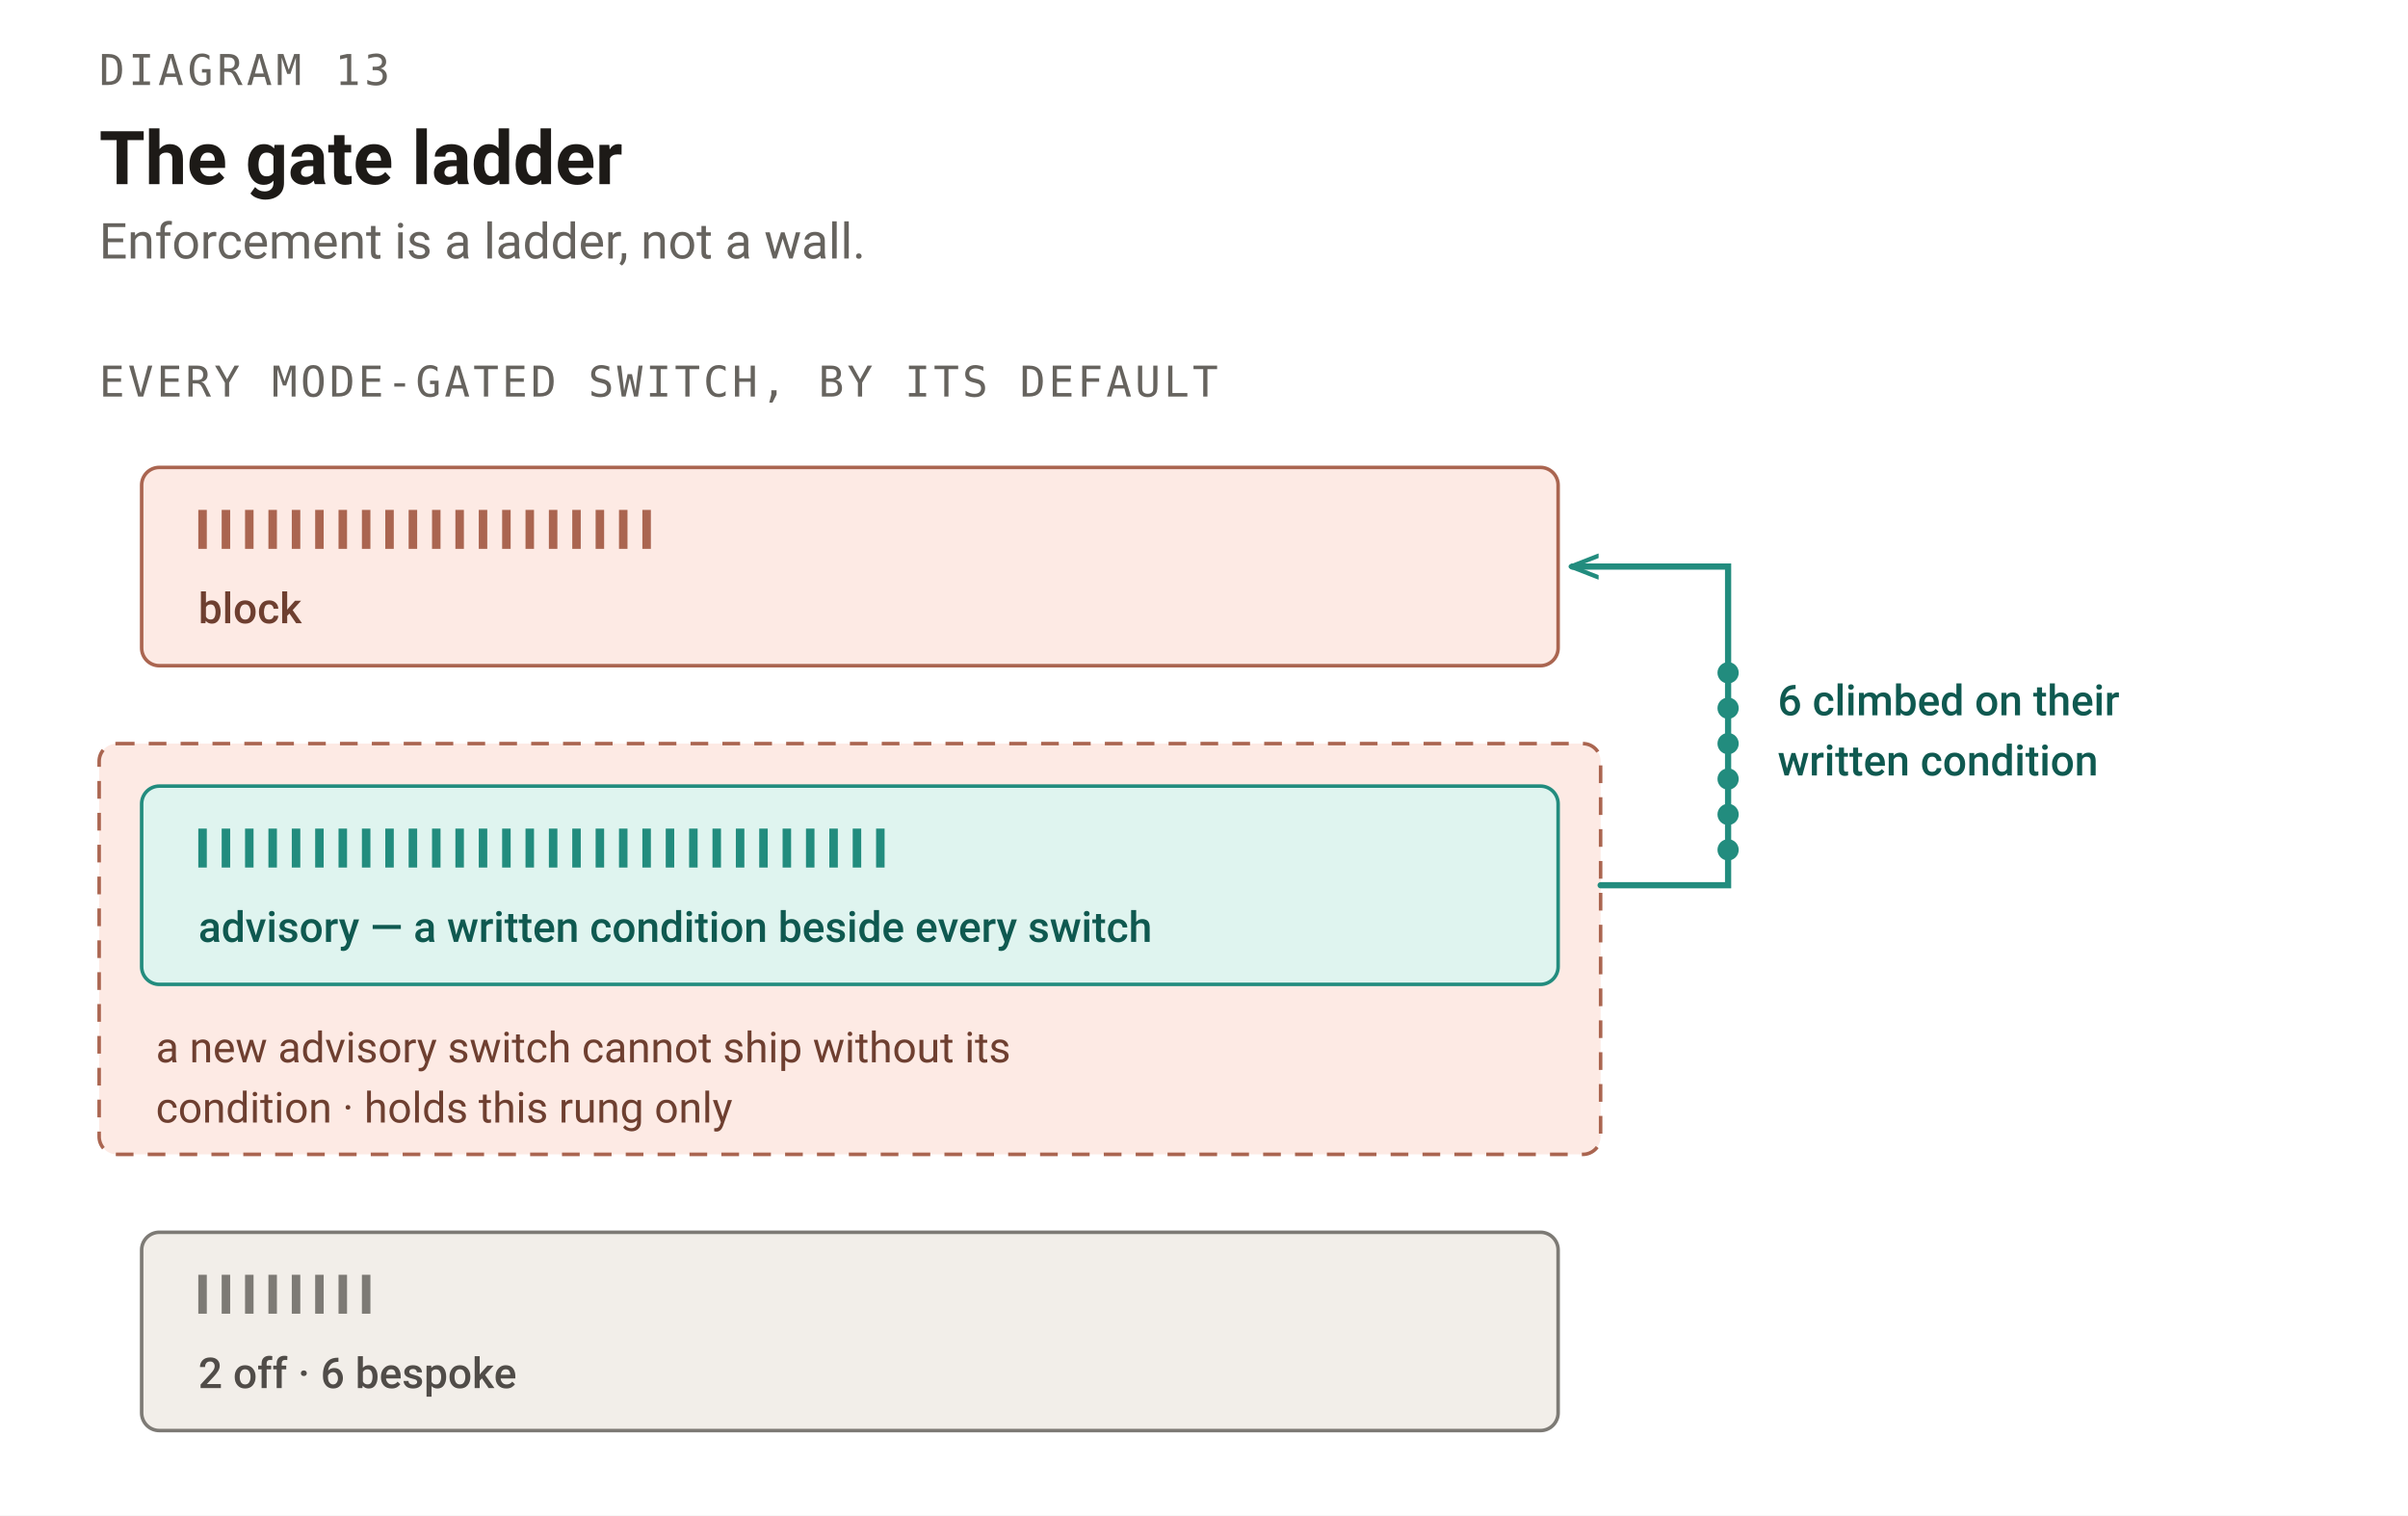
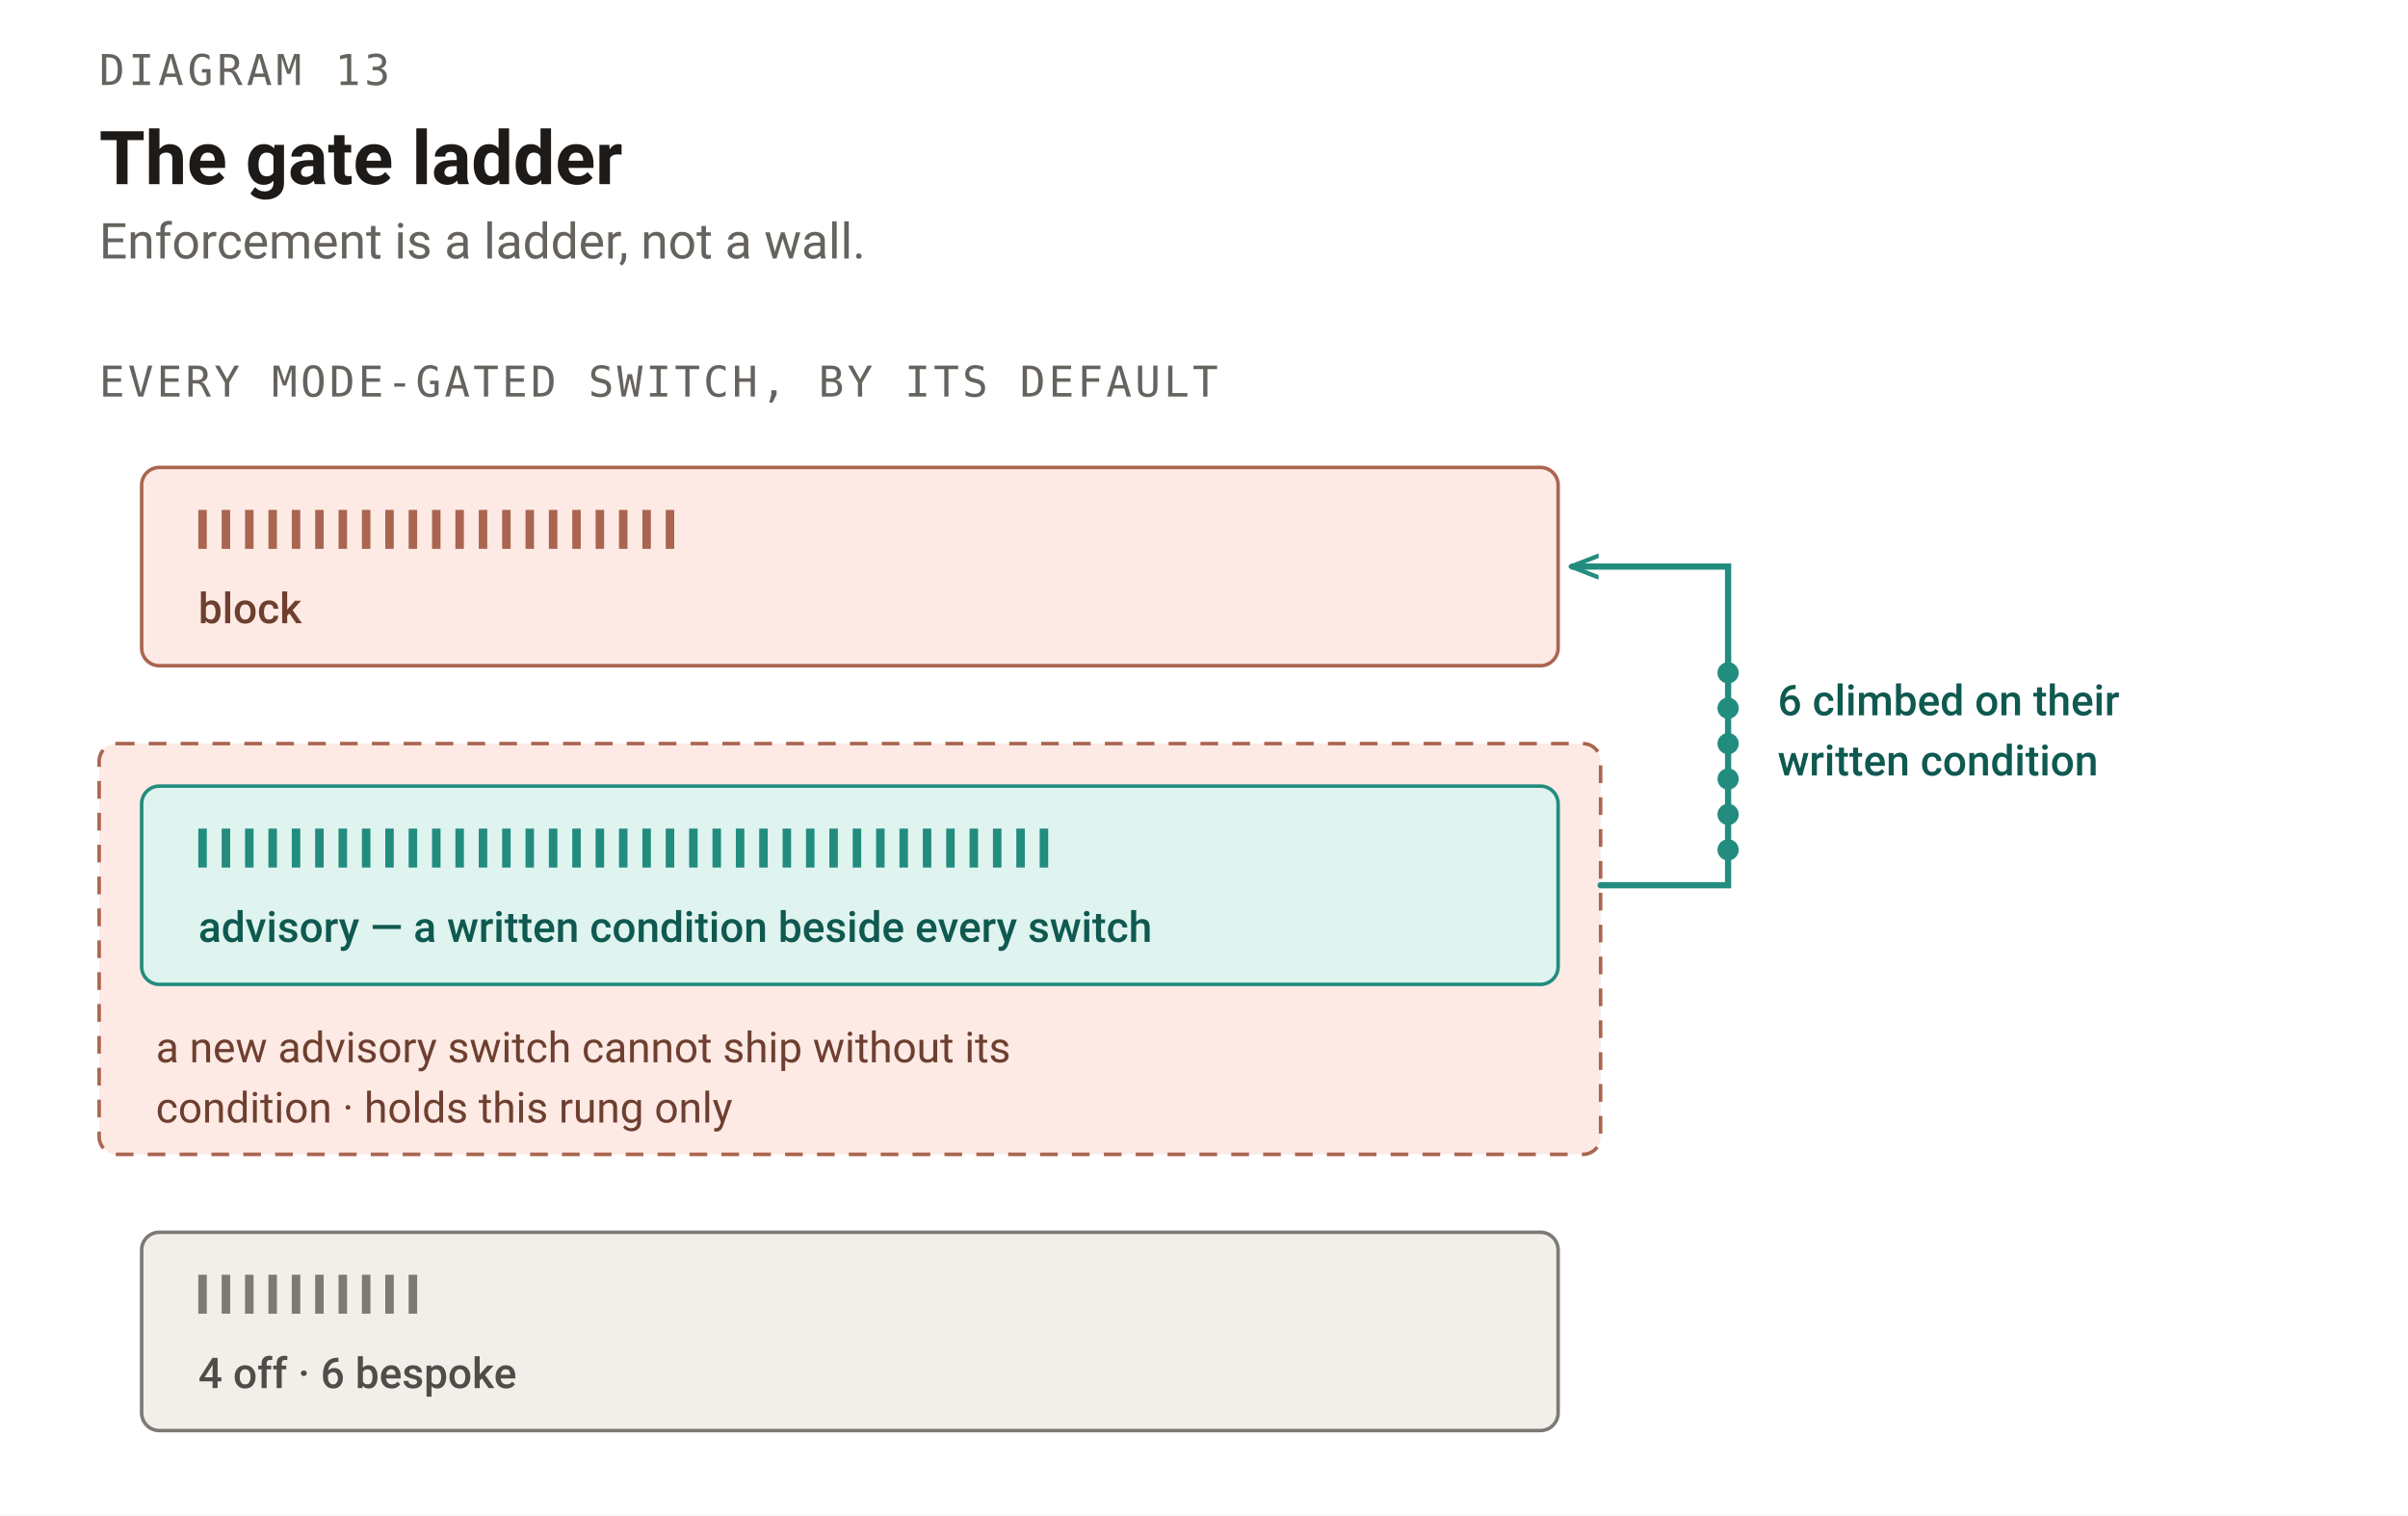
<svg xmlns="http://www.w3.org/2000/svg" viewBox="0 0 680 428" width="100%" role="img" aria-label="The gate ladder. Enforcement is a ladder, not a wall.">
  <style>text{font-family:system-ui,-apple-system,'Segoe UI',Roboto,'Helvetica Neue',sans-serif}text.mono{font-family:ui-monospace,'SFMono-Regular','Cascadia Mono','Segoe UI Mono','DejaVu Sans Mono','Liberation Mono',monospace}.num{font-variant-numeric:tabular-nums}@media (prefers-color-scheme:dark){.teal-f{fill:#122925;stroke:#61c2b2}.teal-o{stroke:#61c2b2}.teal-t{fill:#bee8e0}.teal-m{fill:#61c2b2}.teal-h{stroke:#32a091}.purple-f{fill:#242232;stroke:#ada4e6}.purple-o{stroke:#ada4e6}.purple-t{fill:#dddafb}.purple-m{fill:#ada4e6}.purple-h{stroke:#8b81c5}.coral-f{fill:#311f19;stroke:#e39982}.coral-o{stroke:#e39982}.coral-t{fill:#fad5c9}.coral-m{fill:#e39982}.coral-h{stroke:#c0765f}.gray-f{fill:#262421;stroke:#b1ada8}.gray-o{stroke:#b1ada8}.gray-t{fill:#e1ddd8}.gray-m{fill:#b1ada8}.gray-h{stroke:#8f8b87}.surface{fill:#0d0b08}.ink{fill:#ebe7e2}.mute{fill:#dbd7d2}.rule{stroke:#5b5753}}[data-theme=dark] .teal-f{fill:#122925;stroke:#61c2b2}[data-theme=dark] .teal-o{stroke:#61c2b2}[data-theme=dark] .teal-t{fill:#bee8e0}[data-theme=dark] .teal-m{fill:#61c2b2}[data-theme=dark] .teal-h{stroke:#32a091}[data-theme=dark] .purple-f{fill:#242232;stroke:#ada4e6}[data-theme=dark] .purple-o{stroke:#ada4e6}[data-theme=dark] .purple-t{fill:#dddafb}[data-theme=dark] .purple-m{fill:#ada4e6}[data-theme=dark] .purple-h{stroke:#8b81c5}[data-theme=dark] .coral-f{fill:#311f19;stroke:#e39982}[data-theme=dark] .coral-o{stroke:#e39982}[data-theme=dark] .coral-t{fill:#fad5c9}[data-theme=dark] .coral-m{fill:#e39982}[data-theme=dark] .coral-h{stroke:#c0765f}[data-theme=dark] .gray-f{fill:#262421;stroke:#b1ada8}[data-theme=dark] .gray-o{stroke:#b1ada8}[data-theme=dark] .gray-t{fill:#e1ddd8}[data-theme=dark] .gray-m{fill:#b1ada8}[data-theme=dark] .gray-h{stroke:#8f8b87}[data-theme=dark] .surface{fill:#0d0b08}[data-theme=dark] .ink{fill:#ebe7e2}[data-theme=dark] .mute{fill:#dbd7d2}[data-theme=dark] .rule{stroke:#5b5753}[data-theme=light] .teal-f{fill:#dff4ef;stroke:#228c7e}[data-theme=light] .teal-o{stroke:#228c7e}[data-theme=light] .teal-t{fill:#0f5950}[data-theme=light] .teal-m{fill:#228c7e}[data-theme=light] .teal-h{stroke:#32a091}[data-theme=light] .purple-f{fill:#eeecfd;stroke:#7a70af}[data-theme=light] .purple-o{stroke:#7a70af}[data-theme=light] .purple-t{fill:#4d4671}[data-theme=light] .purple-m{fill:#7a70af}[data-theme=light] .purple-h{stroke:#8b81c5}[data-theme=light] .coral-f{fill:#fdeae4;stroke:#aa6550}[data-theme=light] .coral-o{stroke:#aa6550}[data-theme=light] .coral-t{fill:#6e3f30}[data-theme=light] .coral-m{fill:#aa6550}[data-theme=light] .coral-h{stroke:#c0765f}[data-theme=light] .gray-f{fill:#f2eee9;stroke:#7d7a75}[data-theme=light] .gray-o{stroke:#7d7a75}[data-theme=light] .gray-t{fill:#504c48}[data-theme=light] .gray-m{fill:#7d7a75}[data-theme=light] .gray-h{stroke:#8f8b87}[data-theme=light] .surface{fill:#ffffff}[data-theme=light] .ink{fill:#1d1a17}[data-theme=light] .mute{fill:#66635e}[data-theme=light] .rule{stroke:#c1bdb8}</style>
  <defs>
    <marker id="ar-teal" viewBox="0 0 10 10" refX="8.5" refY="5" markerWidth="5" markerHeight="5" orient="auto-start-reverse">
      <path d="M0,1.5 L9,5 L0,8.5" fill="none" stroke="#228c7e" stroke-width="1.4" stroke-linecap="round" stroke-linejoin="round" class="teal-o" />
    </marker>
    <marker id="ar-purple" viewBox="0 0 10 10" refX="8.5" refY="5" markerWidth="5" markerHeight="5" orient="auto-start-reverse">
      <path d="M0,1.5 L9,5 L0,8.5" fill="none" stroke="#7a70af" stroke-width="1.4" stroke-linecap="round" stroke-linejoin="round" class="purple-o" />
    </marker>
    <marker id="ar-coral" viewBox="0 0 10 10" refX="8.5" refY="5" markerWidth="5" markerHeight="5" orient="auto-start-reverse">
      <path d="M0,1.5 L9,5 L0,8.5" fill="none" stroke="#aa6550" stroke-width="1.4" stroke-linecap="round" stroke-linejoin="round" class="coral-o" />
    </marker>
    <marker id="ar-gray" viewBox="0 0 10 10" refX="8.5" refY="5" markerWidth="5" markerHeight="5" orient="auto-start-reverse">
      <path d="M0,1.5 L9,5 L0,8.5" fill="none" stroke="#7d7a75" stroke-width="1.4" stroke-linecap="round" stroke-linejoin="round" class="gray-o" />
    </marker>
  </defs>
  <rect x="0" y="0" width="680" height="428" fill="#ffffff" class="surface" />
  <text x="28" y="24" font-size="12" fill="#66635e" letter-spacing="1.1" class="mute mono">DIAGRAM 13</text>
  <text x="28" y="52" font-size="21" fill="#1d1a17" font-weight="600" class="ink">The gate ladder</text>
  <text x="28" y="73" font-size="14" fill="#66635e" class="mute">Enforcement is a ladder, not a wall.</text>
  <text x="28" y="112" font-size="12" fill="#66635e" font-weight="500" letter-spacing="0.9" class="mute mono">EVERY MODE-GATED SWITCH, BY ITS DEFAULT</text>
  <rect x="40" y="132" width="400" height="56" rx="5" fill="#fdeae4" stroke="#aa6550" stroke-width="1.0" class="coral-f" />
  <rect x="56.0" y="144" width="2.4" height="11" rx="0" fill="#aa6550" class="coral-m" />
  <rect x="62.6" y="144" width="2.4" height="11" rx="0" fill="#aa6550" class="coral-m" />
  <rect x="69.2" y="144" width="2.4" height="11" rx="0" fill="#aa6550" class="coral-m" />
  <rect x="75.8" y="144" width="2.4" height="11" rx="0" fill="#aa6550" class="coral-m" />
  <rect x="82.4" y="144" width="2.4" height="11" rx="0" fill="#aa6550" class="coral-m" />
  <rect x="89.0" y="144" width="2.4" height="11" rx="0" fill="#aa6550" class="coral-m" />
  <rect x="95.6" y="144" width="2.4" height="11" rx="0" fill="#aa6550" class="coral-m" />
  <rect x="102.2" y="144" width="2.4" height="11" rx="0" fill="#aa6550" class="coral-m" />
  <rect x="108.8" y="144" width="2.4" height="11" rx="0" fill="#aa6550" class="coral-m" />
  <rect x="115.4" y="144" width="2.4" height="11" rx="0" fill="#aa6550" class="coral-m" />
  <rect x="122.0" y="144" width="2.4" height="11" rx="0" fill="#aa6550" class="coral-m" />
  <rect x="128.6" y="144" width="2.4" height="11" rx="0" fill="#aa6550" class="coral-m" />
  <rect x="135.2" y="144" width="2.4" height="11" rx="0" fill="#aa6550" class="coral-m" />
  <rect x="141.8" y="144" width="2.4" height="11" rx="0" fill="#aa6550" class="coral-m" />
  <rect x="148.4" y="144" width="2.4" height="11" rx="0" fill="#aa6550" class="coral-m" />
  <rect x="155.0" y="144" width="2.4" height="11" rx="0" fill="#aa6550" class="coral-m" />
  <rect x="161.6" y="144" width="2.4" height="11" rx="0" fill="#aa6550" class="coral-m" />
  <rect x="168.2" y="144" width="2.4" height="11" rx="0" fill="#aa6550" class="coral-m" />
  <rect x="174.8" y="144" width="2.4" height="11" rx="0" fill="#aa6550" class="coral-m" />
  <rect x="181.4" y="144" width="2.4" height="11" rx="0" fill="#aa6550" class="coral-m" />
+   <rect x="188.0" y="144" width="2.4" height="11" rx="0" fill="#aa6550" class="coral-m" />
  <text x="56" y="176" font-size="12" fill="#6e3f30" font-weight="500" class="coral-t">block</text>
  <rect x="28" y="210" width="424" height="116" rx="5" fill="#fdeae4" stroke="#aa6550" stroke-width="1.0" stroke-dasharray="5 4" class="coral-f" />
  <rect x="40" y="222" width="400" height="56" rx="5" fill="#dff4ef" stroke="#228c7e" stroke-width="1.0" class="teal-f" />
  <rect x="56.0" y="234" width="2.4" height="11" rx="0" fill="#228c7e" class="teal-m" />
  <rect x="62.6" y="234" width="2.4" height="11" rx="0" fill="#228c7e" class="teal-m" />
  <rect x="69.2" y="234" width="2.4" height="11" rx="0" fill="#228c7e" class="teal-m" />
  <rect x="75.8" y="234" width="2.4" height="11" rx="0" fill="#228c7e" class="teal-m" />
  <rect x="82.4" y="234" width="2.4" height="11" rx="0" fill="#228c7e" class="teal-m" />
  <rect x="89.0" y="234" width="2.4" height="11" rx="0" fill="#228c7e" class="teal-m" />
  <rect x="95.6" y="234" width="2.4" height="11" rx="0" fill="#228c7e" class="teal-m" />
  <rect x="102.2" y="234" width="2.4" height="11" rx="0" fill="#228c7e" class="teal-m" />
  <rect x="108.8" y="234" width="2.4" height="11" rx="0" fill="#228c7e" class="teal-m" />
  <rect x="115.4" y="234" width="2.4" height="11" rx="0" fill="#228c7e" class="teal-m" />
  <rect x="122.0" y="234" width="2.4" height="11" rx="0" fill="#228c7e" class="teal-m" />
  <rect x="128.6" y="234" width="2.4" height="11" rx="0" fill="#228c7e" class="teal-m" />
  <rect x="135.2" y="234" width="2.4" height="11" rx="0" fill="#228c7e" class="teal-m" />
  <rect x="141.8" y="234" width="2.4" height="11" rx="0" fill="#228c7e" class="teal-m" />
  <rect x="148.4" y="234" width="2.4" height="11" rx="0" fill="#228c7e" class="teal-m" />
  <rect x="155.0" y="234" width="2.4" height="11" rx="0" fill="#228c7e" class="teal-m" />
  <rect x="161.6" y="234" width="2.4" height="11" rx="0" fill="#228c7e" class="teal-m" />
  <rect x="168.2" y="234" width="2.4" height="11" rx="0" fill="#228c7e" class="teal-m" />
  <rect x="174.8" y="234" width="2.4" height="11" rx="0" fill="#228c7e" class="teal-m" />
  <rect x="181.4" y="234" width="2.4" height="11" rx="0" fill="#228c7e" class="teal-m" />
  <rect x="188.0" y="234" width="2.4" height="11" rx="0" fill="#228c7e" class="teal-m" />
  <rect x="194.6" y="234" width="2.4" height="11" rx="0" fill="#228c7e" class="teal-m" />
  <rect x="201.2" y="234" width="2.4" height="11" rx="0" fill="#228c7e" class="teal-m" />
  <rect x="207.8" y="234" width="2.4" height="11" rx="0" fill="#228c7e" class="teal-m" />
  <rect x="214.4" y="234" width="2.4" height="11" rx="0" fill="#228c7e" class="teal-m" />
  <rect x="221.0" y="234" width="2.4" height="11" rx="0" fill="#228c7e" class="teal-m" />
  <rect x="227.6" y="234" width="2.4" height="11" rx="0" fill="#228c7e" class="teal-m" />
  <rect x="234.2" y="234" width="2.4" height="11" rx="0" fill="#228c7e" class="teal-m" />
  <rect x="240.8" y="234" width="2.4" height="11" rx="0" fill="#228c7e" class="teal-m" />
  <rect x="247.4" y="234" width="2.4" height="11" rx="0" fill="#228c7e" class="teal-m" />
+   <rect x="254.0" y="234" width="2.4" height="11" rx="0" fill="#228c7e" class="teal-m" />
+   <rect x="260.6" y="234" width="2.4" height="11" rx="0" fill="#228c7e" class="teal-m" />
+   <rect x="267.2" y="234" width="2.4" height="11" rx="0" fill="#228c7e" class="teal-m" />
+   <rect x="273.8" y="234" width="2.4" height="11" rx="0" fill="#228c7e" class="teal-m" />
+   <rect x="280.4" y="234" width="2.4" height="11" rx="0" fill="#228c7e" class="teal-m" />
+   <rect x="287.0" y="234" width="2.4" height="11" rx="0" fill="#228c7e" class="teal-m" />
+   <rect x="293.6" y="234" width="2.4" height="11" rx="0" fill="#228c7e" class="teal-m" />
  <text x="56" y="266" font-size="12" fill="#0f5950" font-weight="500" class="teal-t">advisory — a written condition beside every switch</text>
  <text x="44" y="300" font-size="12" fill="#6e3f30" class="coral-t">a new advisory switch cannot ship without its</text>
  <text x="44" y="317" font-size="12" fill="#6e3f30" class="coral-t">condition · holds this rung only</text>
  <rect x="40" y="348" width="400" height="56" rx="5" fill="#f2eee9" stroke="#7d7a75" stroke-width="1.0" class="gray-f" />
  <rect x="56.0" y="360" width="2.4" height="11" rx="0" fill="#7d7a75" class="gray-m" />
  <rect x="62.6" y="360" width="2.4" height="11" rx="0" fill="#7d7a75" class="gray-m" />
  <rect x="69.2" y="360" width="2.4" height="11" rx="0" fill="#7d7a75" class="gray-m" />
  <rect x="75.8" y="360" width="2.4" height="11" rx="0" fill="#7d7a75" class="gray-m" />
  <rect x="82.4" y="360" width="2.4" height="11" rx="0" fill="#7d7a75" class="gray-m" />
  <rect x="89.0" y="360" width="2.4" height="11" rx="0" fill="#7d7a75" class="gray-m" />
  <rect x="95.6" y="360" width="2.4" height="11" rx="0" fill="#7d7a75" class="gray-m" />
  <rect x="102.2" y="360" width="2.4" height="11" rx="0" fill="#7d7a75" class="gray-m" />
-   <text x="56" y="392" font-size="12" fill="#504c48" font-weight="500" class="gray-t">2 off · 6 bespoke</text>
+   <rect x="108.8" y="360" width="2.4" height="11" rx="0" fill="#7d7a75" class="gray-m" />
+   <rect x="115.4" y="360" width="2.4" height="11" rx="0" fill="#7d7a75" class="gray-m" />
+   <text x="56" y="392" font-size="12" fill="#504c48" font-weight="500" class="gray-t">4 off · 6 bespoke</text>
  <path d="M452,250.0 H488 V160.0 H444" fill="none" stroke="#228c7e" stroke-width="1.75" stroke-linecap="round" marker-end="url(#ar-teal)" class="teal-o" />
  <circle cx="488" cy="240.0" r="3" fill="#228c7e" class="teal-m" />
  <circle cx="488" cy="230.0" r="3" fill="#228c7e" class="teal-m" />
  <circle cx="488" cy="220.0" r="3" fill="#228c7e" class="teal-m" />
  <circle cx="488" cy="210.0" r="3" fill="#228c7e" class="teal-m" />
  <circle cx="488" cy="200.0" r="3" fill="#228c7e" class="teal-m" />
  <circle cx="488" cy="190.0" r="3" fill="#228c7e" class="teal-m" />
  <text x="502" y="202" font-size="12" fill="#0f5950" font-weight="500" class="teal-t">6 climbed on their</text>
  <text x="502" y="219" font-size="12" fill="#0f5950" font-weight="500" class="teal-t">written condition</text>
</svg>
